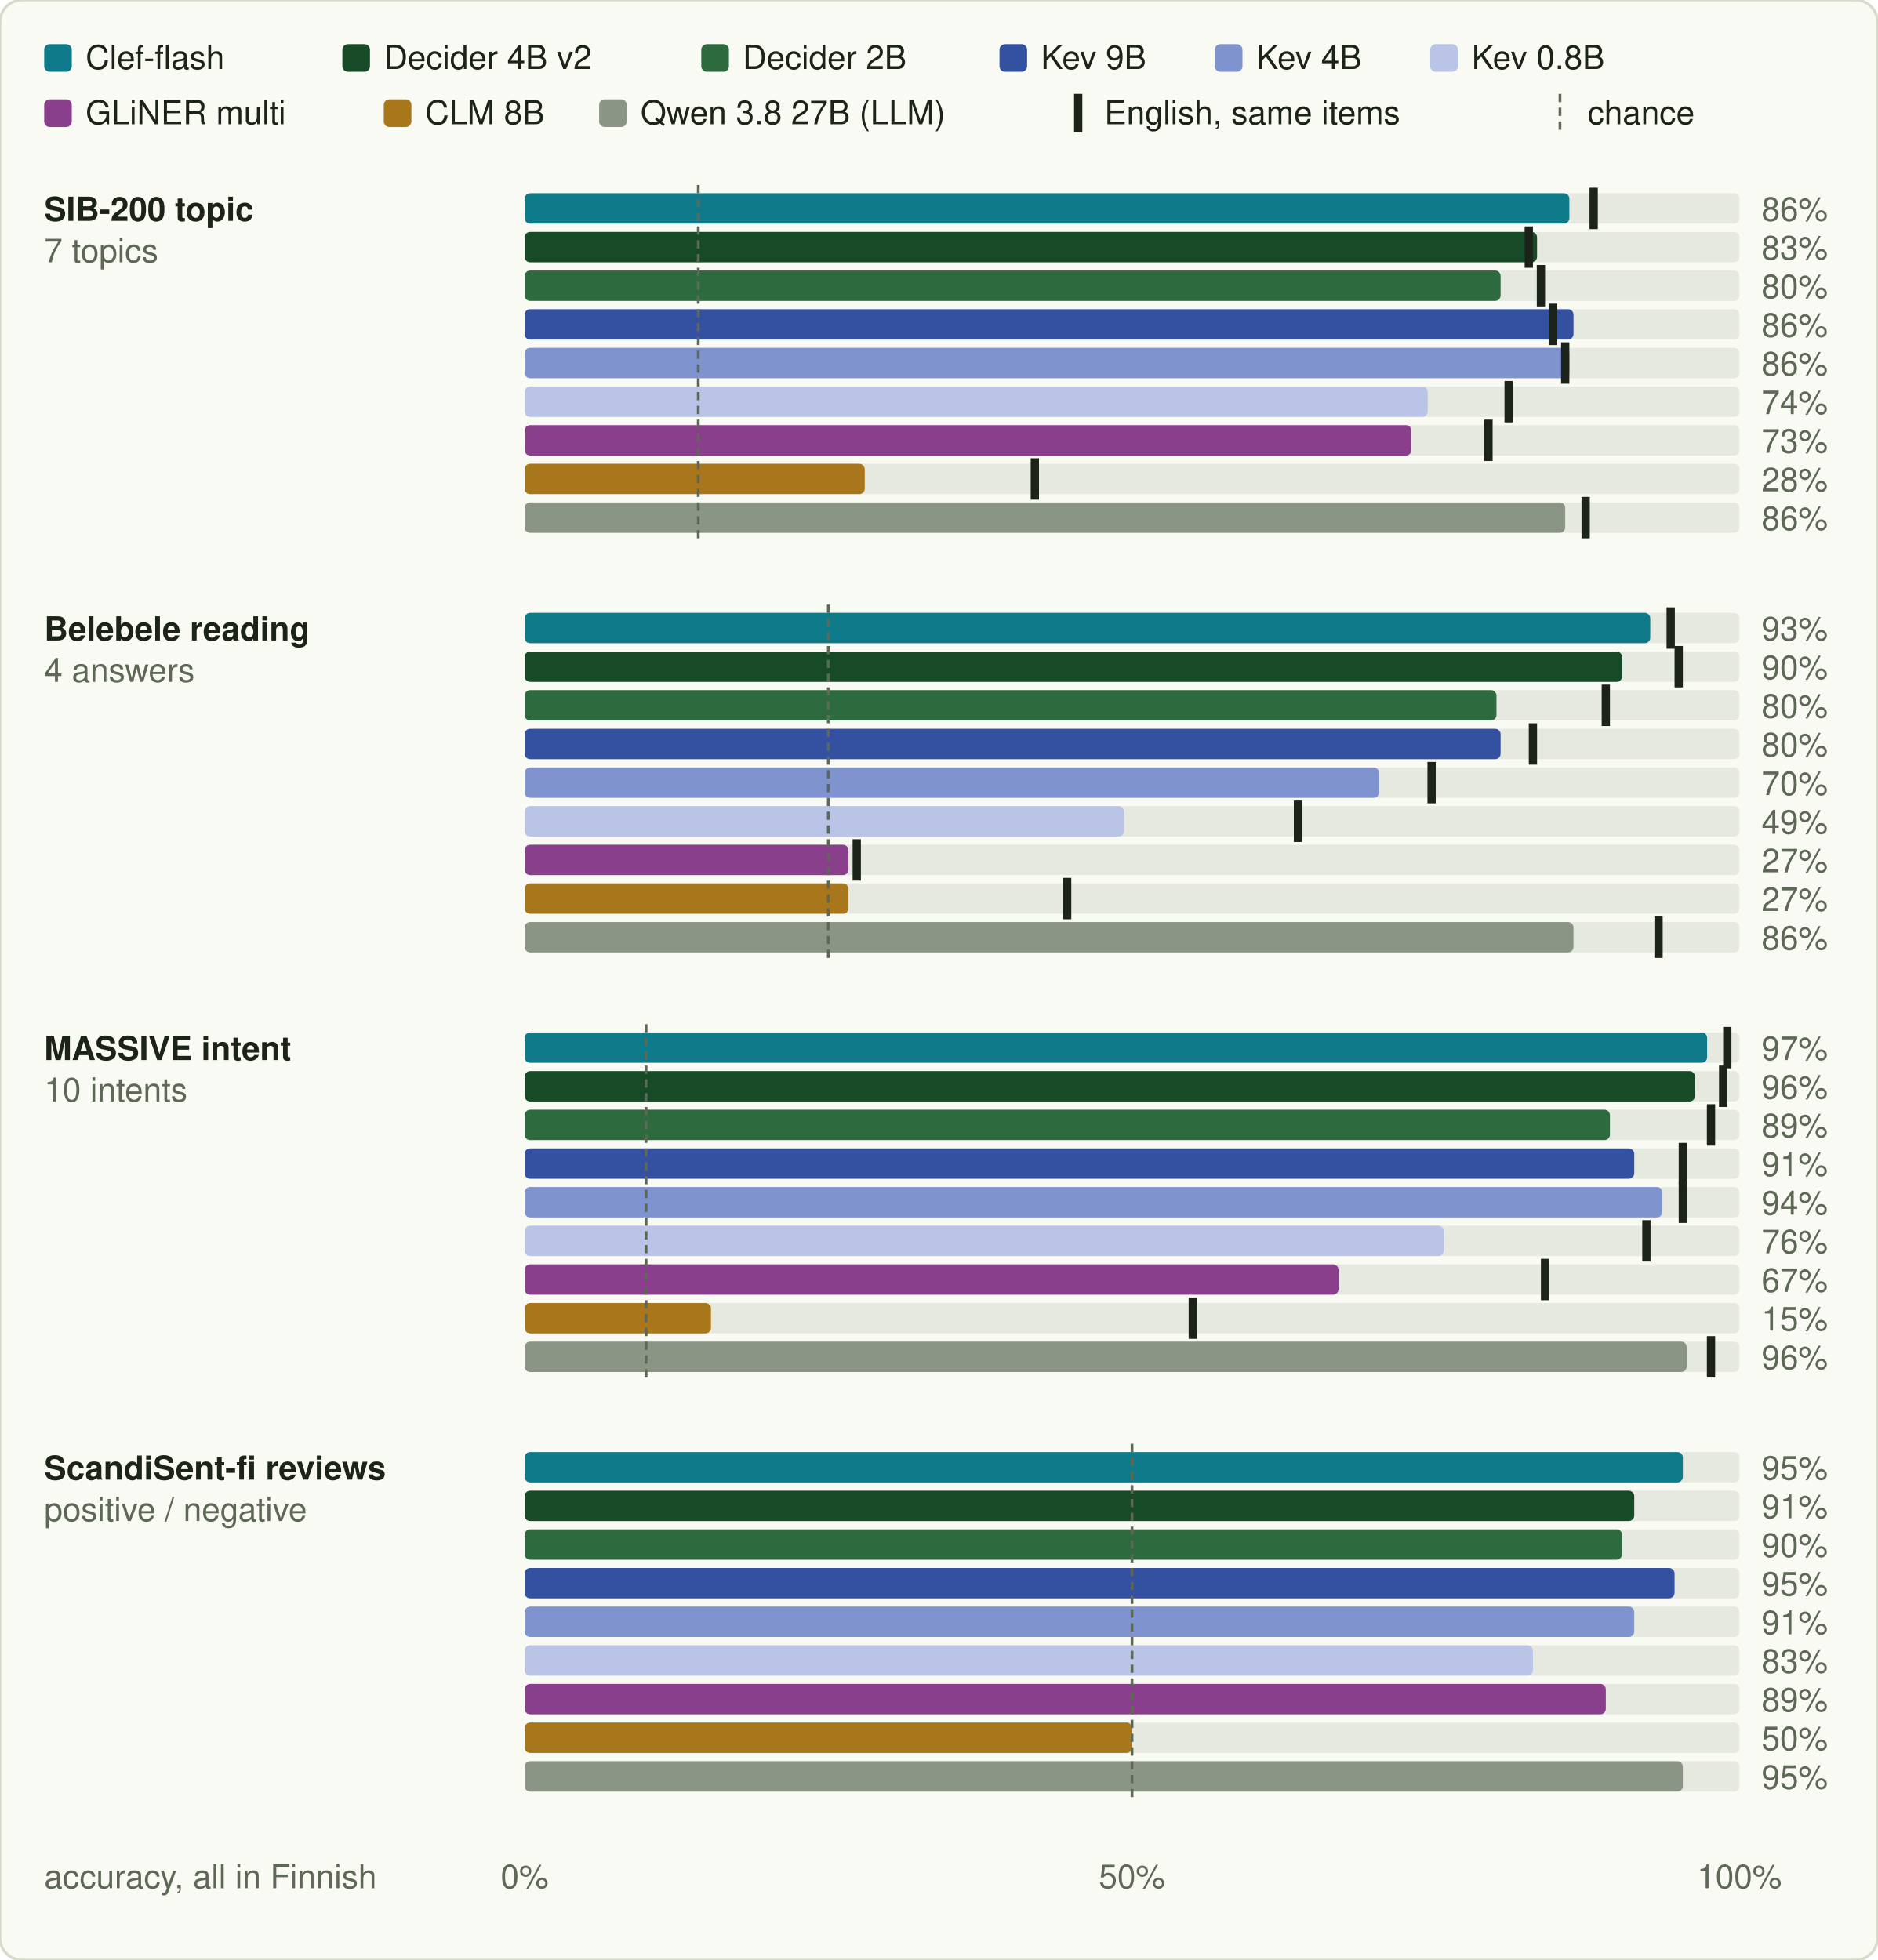
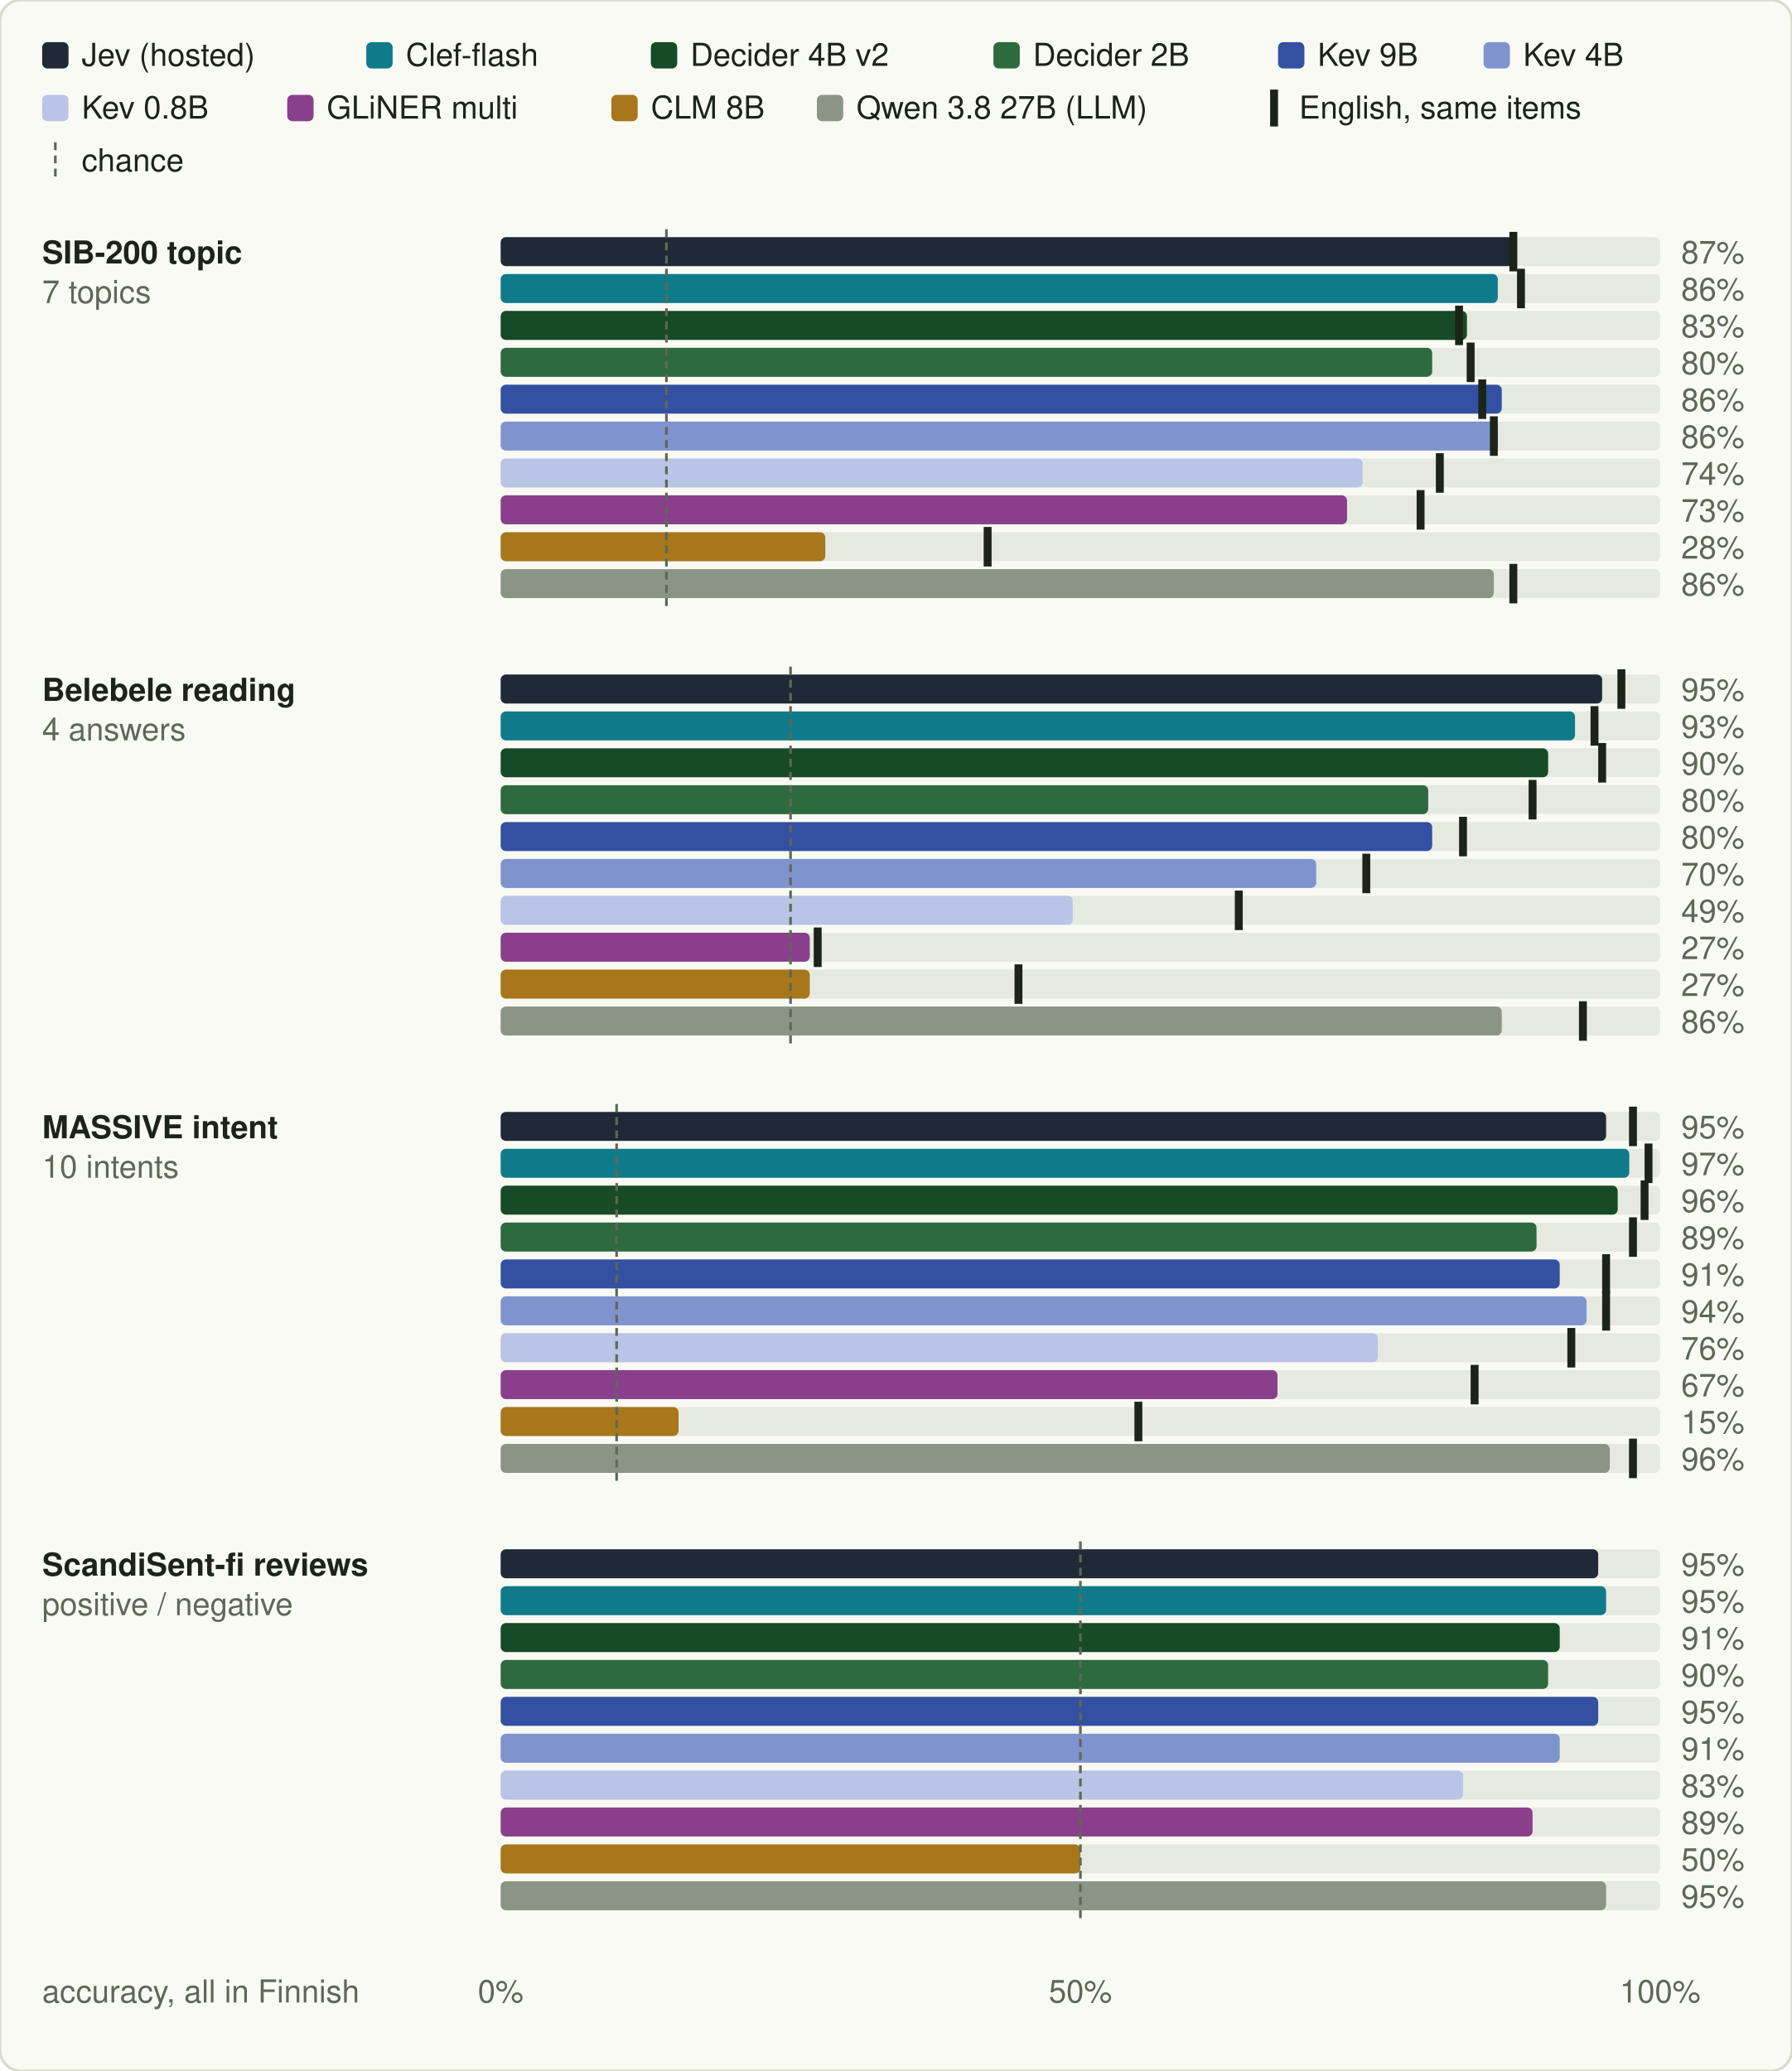
- <svg xmlns="http://www.w3.org/2000/svg" viewBox="0 0 680 710" width="680" height="710" font-family="-apple-system, Segoe UI, Helvetica, Arial, sans-serif" font-size="12">
-   <rect width="680" height="710" rx="8" fill="#f9faf4" stroke="#d6dbcb" />
-   <rect x="16" y="16" width="10" height="10" rx="2" fill="#0f7b8a" />
-   <text x="31" y="25" fill="#1c2419">Clef-flash</text>
-   <rect x="124" y="16" width="10" height="10" rx="2" fill="#174a26" />
-   <text x="139" y="25" fill="#1c2419">Decider 4B v2</text>
-   <rect x="254" y="16" width="10" height="10" rx="2" fill="#2d6a3e" />
-   <text x="269" y="25" fill="#1c2419">Decider 2B</text>
-   <rect x="362" y="16" width="10" height="10" rx="2" fill="#3450a1" />
-   <text x="377" y="25" fill="#1c2419">Kev 9B</text>
-   <rect x="440" y="16" width="10" height="10" rx="2" fill="#7f93cf" />
-   <text x="455" y="25" fill="#1c2419">Kev 4B</text>
-   <rect x="518" y="16" width="10" height="10" rx="2" fill="#b9c4e6" />
-   <text x="533" y="25" fill="#1c2419">Kev 0.8B</text>
-   <rect x="16" y="36" width="10" height="10" rx="2" fill="#8a3f8c" />
-   <text x="31" y="45" fill="#1c2419">GLiNER multi</text>
-   <rect x="139" y="36" width="10" height="10" rx="2" fill="#a8761b" />
-   <text x="154" y="45" fill="#1c2419">CLM 8B</text>
-   <rect x="217" y="36" width="10" height="10" rx="2" fill="#8b9585" />
-   <text x="232" y="45" fill="#1c2419">Qwen 3.8 27B (LLM)</text>
-   <rect x="389" y="34" width="3" height="14" fill="#1c2419" />
-   <text x="400" y="45" fill="#1c2419">English, same items</text>
-   <line x1="565" y1="34" x2="565" y2="48" stroke="#5d6857" stroke-dasharray="3 2" />
-   <text x="575" y="45" fill="#1c2419">chance</text>
-   <text x="16" y="80" fill="#1c2419" font-weight="600">SIB-200 topic</text>
-   <text x="16" y="95" fill="#5d6857">7 topics</text>
-   <rect x="190" y="70" width="440" height="11" rx="2" fill="#e6e9df" />
-   <rect x="190" y="70" width="378.4" height="11" rx="2" fill="#0f7b8a" />
-   <text x="638" y="80" fill="#5d6857">86%</text>
-   <rect x="575.7" y="68" width="3" height="15" fill="#1c2419" />
-   <rect x="190" y="84" width="440" height="11" rx="2" fill="#e6e9df" />
-   <rect x="190" y="84" width="366.7" height="11" rx="2" fill="#174a26" />
-   <text x="638" y="94" fill="#5d6857">83%</text>
-   <rect x="552.2" y="82" width="3" height="15" fill="#1c2419" />
-   <rect x="190" y="98" width="440" height="11" rx="2" fill="#e6e9df" />
-   <rect x="190" y="98" width="353.5" height="11" rx="2" fill="#2d6a3e" />
-   <text x="638" y="108" fill="#5d6857">80%</text>
-   <rect x="556.6" y="96" width="3" height="15" fill="#1c2419" />
-   <rect x="190" y="112" width="440" height="11" rx="2" fill="#e6e9df" />
-   <rect x="190" y="112" width="379.9" height="11" rx="2" fill="#3450a1" />
-   <text x="638" y="122" fill="#5d6857">86%</text>
-   <rect x="561.0" y="110" width="3" height="15" fill="#1c2419" />
-   <rect x="190" y="126" width="440" height="11" rx="2" fill="#e6e9df" />
-   <rect x="190" y="126" width="378.4" height="11" rx="2" fill="#7f93cf" />
-   <text x="638" y="136" fill="#5d6857">86%</text>
-   <rect x="565.4" y="124" width="3" height="15" fill="#1c2419" />
-   <rect x="190" y="140" width="440" height="11" rx="2" fill="#e6e9df" />
-   <rect x="190" y="140" width="327.1" height="11" rx="2" fill="#b9c4e6" />
-   <text x="638" y="150" fill="#5d6857">74%</text>
-   <rect x="544.9" y="138" width="3" height="15" fill="#1c2419" />
-   <rect x="190" y="154" width="440" height="11" rx="2" fill="#e6e9df" />
-   <rect x="190" y="154" width="321.2" height="11" rx="2" fill="#8a3f8c" />
-   <text x="638" y="164" fill="#5d6857">73%</text>
-   <rect x="537.6" y="152" width="3" height="15" fill="#1c2419" />
-   <rect x="190" y="168" width="440" height="11" rx="2" fill="#e6e9df" />
-   <rect x="190" y="168" width="123.2" height="11" rx="2" fill="#a8761b" />
-   <text x="638" y="178" fill="#5d6857">28%</text>
-   <rect x="373.3" y="166" width="3" height="15" fill="#1c2419" />
-   <rect x="190" y="182" width="440" height="11" rx="2" fill="#e6e9df" />
-   <rect x="190" y="182" width="376.9" height="11" rx="2" fill="#8b9585" />
-   <text x="638" y="192" fill="#5d6857">86%</text>
-   <rect x="572.8" y="180" width="3" height="15" fill="#1c2419" />
-   <line x1="252.9" y1="67" x2="252.9" y2="196" stroke="#5d6857" stroke-dasharray="3 2" />
-   <text x="16" y="232" fill="#1c2419" font-weight="600">Belebele reading</text>
-   <text x="16" y="247" fill="#5d6857">4 answers</text>
-   <rect x="190" y="222" width="440" height="11" rx="2" fill="#e6e9df" />
-   <rect x="190" y="222" width="407.7" height="11" rx="2" fill="#0f7b8a" />
-   <text x="638" y="232" fill="#5d6857">93%</text>
-   <rect x="603.6" y="220" width="3" height="15" fill="#1c2419" />
-   <rect x="190" y="236" width="440" height="11" rx="2" fill="#e6e9df" />
-   <rect x="190" y="236" width="397.5" height="11" rx="2" fill="#174a26" />
-   <text x="638" y="246" fill="#5d6857">90%</text>
-   <rect x="606.5" y="234" width="3" height="15" fill="#1c2419" />
-   <rect x="190" y="250" width="440" height="11" rx="2" fill="#e6e9df" />
-   <rect x="190" y="250" width="352.0" height="11" rx="2" fill="#2d6a3e" />
-   <text x="638" y="260" fill="#5d6857">80%</text>
-   <rect x="580.1" y="248" width="3" height="15" fill="#1c2419" />
-   <rect x="190" y="264" width="440" height="11" rx="2" fill="#e6e9df" />
-   <rect x="190" y="264" width="353.5" height="11" rx="2" fill="#3450a1" />
-   <text x="638" y="274" fill="#5d6857">80%</text>
-   <rect x="553.7" y="262" width="3" height="15" fill="#1c2419" />
-   <rect x="190" y="278" width="440" height="11" rx="2" fill="#e6e9df" />
-   <rect x="190" y="278" width="309.5" height="11" rx="2" fill="#7f93cf" />
-   <text x="638" y="288" fill="#5d6857">70%</text>
-   <rect x="517.0" y="276" width="3" height="15" fill="#1c2419" />
-   <rect x="190" y="292" width="440" height="11" rx="2" fill="#e6e9df" />
-   <rect x="190" y="292" width="217.1" height="11" rx="2" fill="#b9c4e6" />
-   <text x="638" y="302" fill="#5d6857">49%</text>
-   <rect x="468.6" y="290" width="3" height="15" fill="#1c2419" />
-   <rect x="190" y="306" width="440" height="11" rx="2" fill="#e6e9df" />
-   <rect x="190" y="306" width="117.3" height="11" rx="2" fill="#8a3f8c" />
-   <text x="638" y="316" fill="#5d6857">27%</text>
-   <rect x="308.8" y="304" width="3" height="15" fill="#1c2419" />
-   <rect x="190" y="320" width="440" height="11" rx="2" fill="#e6e9df" />
-   <rect x="190" y="320" width="117.3" height="11" rx="2" fill="#a8761b" />
-   <text x="638" y="330" fill="#5d6857">27%</text>
-   <rect x="385.0" y="318" width="3" height="15" fill="#1c2419" />
-   <rect x="190" y="334" width="440" height="11" rx="2" fill="#e6e9df" />
-   <rect x="190" y="334" width="379.9" height="11" rx="2" fill="#8b9585" />
-   <text x="638" y="344" fill="#5d6857">86%</text>
-   <rect x="599.2" y="332" width="3" height="15" fill="#1c2419" />
-   <line x1="300.0" y1="219" x2="300.0" y2="348" stroke="#5d6857" stroke-dasharray="3 2" />
-   <text x="16" y="384" fill="#1c2419" font-weight="600">MASSIVE intent</text>
-   <text x="16" y="399" fill="#5d6857">10 intents</text>
-   <rect x="190" y="374" width="440" height="11" rx="2" fill="#e6e9df" />
-   <rect x="190" y="374" width="428.3" height="11" rx="2" fill="#0f7b8a" />
-   <text x="638" y="384" fill="#5d6857">97%</text>
-   <rect x="624.1" y="372" width="3" height="15" fill="#1c2419" />
-   <rect x="190" y="388" width="440" height="11" rx="2" fill="#e6e9df" />
-   <rect x="190" y="388" width="423.9" height="11" rx="2" fill="#174a26" />
-   <text x="638" y="398" fill="#5d6857">96%</text>
-   <rect x="622.6" y="386" width="3" height="15" fill="#1c2419" />
-   <rect x="190" y="402" width="440" height="11" rx="2" fill="#e6e9df" />
-   <rect x="190" y="402" width="393.1" height="11" rx="2" fill="#2d6a3e" />
-   <text x="638" y="412" fill="#5d6857">89%</text>
-   <rect x="618.2" y="400" width="3" height="15" fill="#1c2419" />
-   <rect x="190" y="416" width="440" height="11" rx="2" fill="#e6e9df" />
-   <rect x="190" y="416" width="401.9" height="11" rx="2" fill="#3450a1" />
-   <text x="638" y="426" fill="#5d6857">91%</text>
-   <rect x="608.0" y="414" width="3" height="15" fill="#1c2419" />
-   <rect x="190" y="430" width="440" height="11" rx="2" fill="#e6e9df" />
-   <rect x="190" y="430" width="412.1" height="11" rx="2" fill="#7f93cf" />
-   <text x="638" y="440" fill="#5d6857">94%</text>
-   <rect x="608.0" y="428" width="3" height="15" fill="#1c2419" />
-   <rect x="190" y="444" width="440" height="11" rx="2" fill="#e6e9df" />
-   <rect x="190" y="444" width="332.9" height="11" rx="2" fill="#b9c4e6" />
-   <text x="638" y="454" fill="#5d6857">76%</text>
-   <rect x="594.8" y="442" width="3" height="15" fill="#1c2419" />
-   <rect x="190" y="458" width="440" height="11" rx="2" fill="#e6e9df" />
-   <rect x="190" y="458" width="294.8" height="11" rx="2" fill="#8a3f8c" />
-   <text x="638" y="468" fill="#5d6857">67%</text>
-   <rect x="558.1" y="456" width="3" height="15" fill="#1c2419" />
-   <rect x="190" y="472" width="440" height="11" rx="2" fill="#e6e9df" />
-   <rect x="190" y="472" width="67.5" height="11" rx="2" fill="#a8761b" />
-   <text x="638" y="482" fill="#5d6857">15%</text>
-   <rect x="430.5" y="470" width="3" height="15" fill="#1c2419" />
-   <rect x="190" y="486" width="440" height="11" rx="2" fill="#e6e9df" />
-   <rect x="190" y="486" width="420.9" height="11" rx="2" fill="#8b9585" />
-   <text x="638" y="496" fill="#5d6857">96%</text>
-   <rect x="618.2" y="484" width="3" height="15" fill="#1c2419" />
-   <line x1="234.0" y1="371" x2="234.0" y2="500" stroke="#5d6857" stroke-dasharray="3 2" />
-   <text x="16" y="536" fill="#1c2419" font-weight="600">ScandiSent-fi reviews</text>
-   <text x="16" y="551" fill="#5d6857">positive / negative</text>
-   <rect x="190" y="526" width="440" height="11" rx="2" fill="#e6e9df" />
-   <rect x="190" y="526" width="419.5" height="11" rx="2" fill="#0f7b8a" />
-   <text x="638" y="536" fill="#5d6857">95%</text>
-   <rect x="190" y="540" width="440" height="11" rx="2" fill="#e6e9df" />
-   <rect x="190" y="540" width="401.9" height="11" rx="2" fill="#174a26" />
-   <text x="638" y="550" fill="#5d6857">91%</text>
-   <rect x="190" y="554" width="440" height="11" rx="2" fill="#e6e9df" />
-   <rect x="190" y="554" width="397.5" height="11" rx="2" fill="#2d6a3e" />
-   <text x="638" y="564" fill="#5d6857">90%</text>
-   <rect x="190" y="568" width="440" height="11" rx="2" fill="#e6e9df" />
-   <rect x="190" y="568" width="416.5" height="11" rx="2" fill="#3450a1" />
-   <text x="638" y="578" fill="#5d6857">95%</text>
-   <rect x="190" y="582" width="440" height="11" rx="2" fill="#e6e9df" />
-   <rect x="190" y="582" width="401.9" height="11" rx="2" fill="#7f93cf" />
-   <text x="638" y="592" fill="#5d6857">91%</text>
-   <rect x="190" y="596" width="440" height="11" rx="2" fill="#e6e9df" />
-   <rect x="190" y="596" width="365.2" height="11" rx="2" fill="#b9c4e6" />
-   <text x="638" y="606" fill="#5d6857">83%</text>
-   <rect x="190" y="610" width="440" height="11" rx="2" fill="#e6e9df" />
-   <rect x="190" y="610" width="391.6" height="11" rx="2" fill="#8a3f8c" />
-   <text x="638" y="620" fill="#5d6857">89%</text>
-   <rect x="190" y="624" width="440" height="11" rx="2" fill="#e6e9df" />
-   <rect x="190" y="624" width="220.0" height="11" rx="2" fill="#a8761b" />
-   <text x="638" y="634" fill="#5d6857">50%</text>
-   <rect x="190" y="638" width="440" height="11" rx="2" fill="#e6e9df" />
-   <rect x="190" y="638" width="419.5" height="11" rx="2" fill="#8b9585" />
-   <text x="638" y="648" fill="#5d6857">95%</text>
-   <line x1="410.0" y1="523" x2="410.0" y2="652" stroke="#5d6857" stroke-dasharray="3 2" />
-   <text x="190" y="684" fill="#5d6857" text-anchor="middle">0%</text>
-   <text x="410.0" y="684" fill="#5d6857" text-anchor="middle">50%</text>
-   <text x="630" y="684" fill="#5d6857" text-anchor="middle">100%</text>
-   <text x="16" y="684" fill="#5d6857">accuracy, all in Finnish</text>
+ <svg xmlns="http://www.w3.org/2000/svg" viewBox="0 0 680 786" width="680" height="786" font-family="-apple-system, Segoe UI, Helvetica, Arial, sans-serif" font-size="12">
+   <rect width="680" height="786" rx="8" fill="#f9faf4" stroke="#d6dbcb" />
+   <rect x="16" y="16" width="10" height="10" rx="2" fill="#1f2937" />
+   <text x="31" y="25" fill="#1c2419">Jev (hosted)</text>
+   <rect x="139" y="16" width="10" height="10" rx="2" fill="#0f7b8a" />
+   <text x="154" y="25" fill="#1c2419">Clef-flash</text>
+   <rect x="247" y="16" width="10" height="10" rx="2" fill="#174a26" />
+   <text x="262" y="25" fill="#1c2419">Decider 4B v2</text>
+   <rect x="377" y="16" width="10" height="10" rx="2" fill="#2d6a3e" />
+   <text x="392" y="25" fill="#1c2419">Decider 2B</text>
+   <rect x="485" y="16" width="10" height="10" rx="2" fill="#3450a1" />
+   <text x="500" y="25" fill="#1c2419">Kev 9B</text>
+   <rect x="563" y="16" width="10" height="10" rx="2" fill="#7f93cf" />
+   <text x="578" y="25" fill="#1c2419">Kev 4B</text>
+   <rect x="16" y="36" width="10" height="10" rx="2" fill="#b9c4e6" />
+   <text x="31" y="45" fill="#1c2419">Kev 0.8B</text>
+   <rect x="109" y="36" width="10" height="10" rx="2" fill="#8a3f8c" />
+   <text x="124" y="45" fill="#1c2419">GLiNER multi</text>
+   <rect x="232" y="36" width="10" height="10" rx="2" fill="#a8761b" />
+   <text x="247" y="45" fill="#1c2419">CLM 8B</text>
+   <rect x="310" y="36" width="10" height="10" rx="2" fill="#8b9585" />
+   <text x="325" y="45" fill="#1c2419">Qwen 3.8 27B (LLM)</text>
+   <rect x="482" y="34" width="3" height="14" fill="#1c2419" />
+   <text x="493" y="45" fill="#1c2419">English, same items</text>
+   <line x1="21" y1="54" x2="21" y2="68" stroke="#5d6857" stroke-dasharray="3 2" />
+   <text x="31" y="65" fill="#1c2419">chance</text>
+   <text x="16" y="100" fill="#1c2419" font-weight="600">SIB-200 topic</text>
+   <text x="16" y="115" fill="#5d6857">7 topics</text>
+   <rect x="190" y="90" width="440" height="11" rx="2" fill="#e6e9df" />
+   <rect x="190" y="90" width="384.3" height="11" rx="2" fill="#1f2937" />
+   <text x="638" y="100" fill="#5d6857">87%</text>
+   <rect x="572.8" y="88" width="3" height="15" fill="#1c2419" />
+   <rect x="190" y="104" width="440" height="11" rx="2" fill="#e6e9df" />
+   <rect x="190" y="104" width="378.4" height="11" rx="2" fill="#0f7b8a" />
+   <text x="638" y="114" fill="#5d6857">86%</text>
+   <rect x="575.7" y="102" width="3" height="15" fill="#1c2419" />
+   <rect x="190" y="118" width="440" height="11" rx="2" fill="#e6e9df" />
+   <rect x="190" y="118" width="366.7" height="11" rx="2" fill="#174a26" />
+   <text x="638" y="128" fill="#5d6857">83%</text>
+   <rect x="552.2" y="116" width="3" height="15" fill="#1c2419" />
+   <rect x="190" y="132" width="440" height="11" rx="2" fill="#e6e9df" />
+   <rect x="190" y="132" width="353.5" height="11" rx="2" fill="#2d6a3e" />
+   <text x="638" y="142" fill="#5d6857">80%</text>
+   <rect x="556.6" y="130" width="3" height="15" fill="#1c2419" />
+   <rect x="190" y="146" width="440" height="11" rx="2" fill="#e6e9df" />
+   <rect x="190" y="146" width="379.9" height="11" rx="2" fill="#3450a1" />
+   <text x="638" y="156" fill="#5d6857">86%</text>
+   <rect x="561.0" y="144" width="3" height="15" fill="#1c2419" />
+   <rect x="190" y="160" width="440" height="11" rx="2" fill="#e6e9df" />
+   <rect x="190" y="160" width="378.4" height="11" rx="2" fill="#7f93cf" />
+   <text x="638" y="170" fill="#5d6857">86%</text>
+   <rect x="565.4" y="158" width="3" height="15" fill="#1c2419" />
+   <rect x="190" y="174" width="440" height="11" rx="2" fill="#e6e9df" />
+   <rect x="190" y="174" width="327.1" height="11" rx="2" fill="#b9c4e6" />
+   <text x="638" y="184" fill="#5d6857">74%</text>
+   <rect x="544.9" y="172" width="3" height="15" fill="#1c2419" />
+   <rect x="190" y="188" width="440" height="11" rx="2" fill="#e6e9df" />
+   <rect x="190" y="188" width="321.2" height="11" rx="2" fill="#8a3f8c" />
+   <text x="638" y="198" fill="#5d6857">73%</text>
+   <rect x="537.6" y="186" width="3" height="15" fill="#1c2419" />
+   <rect x="190" y="202" width="440" height="11" rx="2" fill="#e6e9df" />
+   <rect x="190" y="202" width="123.2" height="11" rx="2" fill="#a8761b" />
+   <text x="638" y="212" fill="#5d6857">28%</text>
+   <rect x="373.3" y="200" width="3" height="15" fill="#1c2419" />
+   <rect x="190" y="216" width="440" height="11" rx="2" fill="#e6e9df" />
+   <rect x="190" y="216" width="376.9" height="11" rx="2" fill="#8b9585" />
+   <text x="638" y="226" fill="#5d6857">86%</text>
+   <rect x="572.8" y="214" width="3" height="15" fill="#1c2419" />
+   <line x1="252.9" y1="87" x2="252.9" y2="230" stroke="#5d6857" stroke-dasharray="3 2" />
+   <text x="16" y="266" fill="#1c2419" font-weight="600">Belebele reading</text>
+   <text x="16" y="281" fill="#5d6857">4 answers</text>
+   <rect x="190" y="256" width="440" height="11" rx="2" fill="#e6e9df" />
+   <rect x="190" y="256" width="418.0" height="11" rx="2" fill="#1f2937" />
+   <text x="638" y="266" fill="#5d6857">95%</text>
+   <rect x="613.8" y="254" width="3" height="15" fill="#1c2419" />
+   <rect x="190" y="270" width="440" height="11" rx="2" fill="#e6e9df" />
+   <rect x="190" y="270" width="407.7" height="11" rx="2" fill="#0f7b8a" />
+   <text x="638" y="280" fill="#5d6857">93%</text>
+   <rect x="603.6" y="268" width="3" height="15" fill="#1c2419" />
+   <rect x="190" y="284" width="440" height="11" rx="2" fill="#e6e9df" />
+   <rect x="190" y="284" width="397.5" height="11" rx="2" fill="#174a26" />
+   <text x="638" y="294" fill="#5d6857">90%</text>
+   <rect x="606.5" y="282" width="3" height="15" fill="#1c2419" />
+   <rect x="190" y="298" width="440" height="11" rx="2" fill="#e6e9df" />
+   <rect x="190" y="298" width="352.0" height="11" rx="2" fill="#2d6a3e" />
+   <text x="638" y="308" fill="#5d6857">80%</text>
+   <rect x="580.1" y="296" width="3" height="15" fill="#1c2419" />
+   <rect x="190" y="312" width="440" height="11" rx="2" fill="#e6e9df" />
+   <rect x="190" y="312" width="353.5" height="11" rx="2" fill="#3450a1" />
+   <text x="638" y="322" fill="#5d6857">80%</text>
+   <rect x="553.7" y="310" width="3" height="15" fill="#1c2419" />
+   <rect x="190" y="326" width="440" height="11" rx="2" fill="#e6e9df" />
+   <rect x="190" y="326" width="309.5" height="11" rx="2" fill="#7f93cf" />
+   <text x="638" y="336" fill="#5d6857">70%</text>
+   <rect x="517.0" y="324" width="3" height="15" fill="#1c2419" />
+   <rect x="190" y="340" width="440" height="11" rx="2" fill="#e6e9df" />
+   <rect x="190" y="340" width="217.1" height="11" rx="2" fill="#b9c4e6" />
+   <text x="638" y="350" fill="#5d6857">49%</text>
+   <rect x="468.6" y="338" width="3" height="15" fill="#1c2419" />
+   <rect x="190" y="354" width="440" height="11" rx="2" fill="#e6e9df" />
+   <rect x="190" y="354" width="117.3" height="11" rx="2" fill="#8a3f8c" />
+   <text x="638" y="364" fill="#5d6857">27%</text>
+   <rect x="308.8" y="352" width="3" height="15" fill="#1c2419" />
+   <rect x="190" y="368" width="440" height="11" rx="2" fill="#e6e9df" />
+   <rect x="190" y="368" width="117.3" height="11" rx="2" fill="#a8761b" />
+   <text x="638" y="378" fill="#5d6857">27%</text>
+   <rect x="385.0" y="366" width="3" height="15" fill="#1c2419" />
+   <rect x="190" y="382" width="440" height="11" rx="2" fill="#e6e9df" />
+   <rect x="190" y="382" width="379.9" height="11" rx="2" fill="#8b9585" />
+   <text x="638" y="392" fill="#5d6857">86%</text>
+   <rect x="599.2" y="380" width="3" height="15" fill="#1c2419" />
+   <line x1="300.0" y1="253" x2="300.0" y2="396" stroke="#5d6857" stroke-dasharray="3 2" />
+   <text x="16" y="432" fill="#1c2419" font-weight="600">MASSIVE intent</text>
+   <text x="16" y="447" fill="#5d6857">10 intents</text>
+   <rect x="190" y="422" width="440" height="11" rx="2" fill="#e6e9df" />
+   <rect x="190" y="422" width="419.5" height="11" rx="2" fill="#1f2937" />
+   <text x="638" y="432" fill="#5d6857">95%</text>
+   <rect x="618.2" y="420" width="3" height="15" fill="#1c2419" />
+   <rect x="190" y="436" width="440" height="11" rx="2" fill="#e6e9df" />
+   <rect x="190" y="436" width="428.3" height="11" rx="2" fill="#0f7b8a" />
+   <text x="638" y="446" fill="#5d6857">97%</text>
+   <rect x="624.1" y="434" width="3" height="15" fill="#1c2419" />
+   <rect x="190" y="450" width="440" height="11" rx="2" fill="#e6e9df" />
+   <rect x="190" y="450" width="423.9" height="11" rx="2" fill="#174a26" />
+   <text x="638" y="460" fill="#5d6857">96%</text>
+   <rect x="622.6" y="448" width="3" height="15" fill="#1c2419" />
+   <rect x="190" y="464" width="440" height="11" rx="2" fill="#e6e9df" />
+   <rect x="190" y="464" width="393.1" height="11" rx="2" fill="#2d6a3e" />
+   <text x="638" y="474" fill="#5d6857">89%</text>
+   <rect x="618.2" y="462" width="3" height="15" fill="#1c2419" />
+   <rect x="190" y="478" width="440" height="11" rx="2" fill="#e6e9df" />
+   <rect x="190" y="478" width="401.9" height="11" rx="2" fill="#3450a1" />
+   <text x="638" y="488" fill="#5d6857">91%</text>
+   <rect x="608.0" y="476" width="3" height="15" fill="#1c2419" />
+   <rect x="190" y="492" width="440" height="11" rx="2" fill="#e6e9df" />
+   <rect x="190" y="492" width="412.1" height="11" rx="2" fill="#7f93cf" />
+   <text x="638" y="502" fill="#5d6857">94%</text>
+   <rect x="608.0" y="490" width="3" height="15" fill="#1c2419" />
+   <rect x="190" y="506" width="440" height="11" rx="2" fill="#e6e9df" />
+   <rect x="190" y="506" width="332.9" height="11" rx="2" fill="#b9c4e6" />
+   <text x="638" y="516" fill="#5d6857">76%</text>
+   <rect x="594.8" y="504" width="3" height="15" fill="#1c2419" />
+   <rect x="190" y="520" width="440" height="11" rx="2" fill="#e6e9df" />
+   <rect x="190" y="520" width="294.8" height="11" rx="2" fill="#8a3f8c" />
+   <text x="638" y="530" fill="#5d6857">67%</text>
+   <rect x="558.1" y="518" width="3" height="15" fill="#1c2419" />
+   <rect x="190" y="534" width="440" height="11" rx="2" fill="#e6e9df" />
+   <rect x="190" y="534" width="67.5" height="11" rx="2" fill="#a8761b" />
+   <text x="638" y="544" fill="#5d6857">15%</text>
+   <rect x="430.5" y="532" width="3" height="15" fill="#1c2419" />
+   <rect x="190" y="548" width="440" height="11" rx="2" fill="#e6e9df" />
+   <rect x="190" y="548" width="420.9" height="11" rx="2" fill="#8b9585" />
+   <text x="638" y="558" fill="#5d6857">96%</text>
+   <rect x="618.2" y="546" width="3" height="15" fill="#1c2419" />
+   <line x1="234.0" y1="419" x2="234.0" y2="562" stroke="#5d6857" stroke-dasharray="3 2" />
+   <text x="16" y="598" fill="#1c2419" font-weight="600">ScandiSent-fi reviews</text>
+   <text x="16" y="613" fill="#5d6857">positive / negative</text>
+   <rect x="190" y="588" width="440" height="11" rx="2" fill="#e6e9df" />
+   <rect x="190" y="588" width="416.5" height="11" rx="2" fill="#1f2937" />
+   <text x="638" y="598" fill="#5d6857">95%</text>
+   <rect x="190" y="602" width="440" height="11" rx="2" fill="#e6e9df" />
+   <rect x="190" y="602" width="419.5" height="11" rx="2" fill="#0f7b8a" />
+   <text x="638" y="612" fill="#5d6857">95%</text>
+   <rect x="190" y="616" width="440" height="11" rx="2" fill="#e6e9df" />
+   <rect x="190" y="616" width="401.9" height="11" rx="2" fill="#174a26" />
+   <text x="638" y="626" fill="#5d6857">91%</text>
+   <rect x="190" y="630" width="440" height="11" rx="2" fill="#e6e9df" />
+   <rect x="190" y="630" width="397.5" height="11" rx="2" fill="#2d6a3e" />
+   <text x="638" y="640" fill="#5d6857">90%</text>
+   <rect x="190" y="644" width="440" height="11" rx="2" fill="#e6e9df" />
+   <rect x="190" y="644" width="416.5" height="11" rx="2" fill="#3450a1" />
+   <text x="638" y="654" fill="#5d6857">95%</text>
+   <rect x="190" y="658" width="440" height="11" rx="2" fill="#e6e9df" />
+   <rect x="190" y="658" width="401.9" height="11" rx="2" fill="#7f93cf" />
+   <text x="638" y="668" fill="#5d6857">91%</text>
+   <rect x="190" y="672" width="440" height="11" rx="2" fill="#e6e9df" />
+   <rect x="190" y="672" width="365.2" height="11" rx="2" fill="#b9c4e6" />
+   <text x="638" y="682" fill="#5d6857">83%</text>
+   <rect x="190" y="686" width="440" height="11" rx="2" fill="#e6e9df" />
+   <rect x="190" y="686" width="391.6" height="11" rx="2" fill="#8a3f8c" />
+   <text x="638" y="696" fill="#5d6857">89%</text>
+   <rect x="190" y="700" width="440" height="11" rx="2" fill="#e6e9df" />
+   <rect x="190" y="700" width="220.0" height="11" rx="2" fill="#a8761b" />
+   <text x="638" y="710" fill="#5d6857">50%</text>
+   <rect x="190" y="714" width="440" height="11" rx="2" fill="#e6e9df" />
+   <rect x="190" y="714" width="419.5" height="11" rx="2" fill="#8b9585" />
+   <text x="638" y="724" fill="#5d6857">95%</text>
+   <line x1="410.0" y1="585" x2="410.0" y2="728" stroke="#5d6857" stroke-dasharray="3 2" />
+   <text x="190" y="760" fill="#5d6857" text-anchor="middle">0%</text>
+   <text x="410.0" y="760" fill="#5d6857" text-anchor="middle">50%</text>
+   <text x="630" y="760" fill="#5d6857" text-anchor="middle">100%</text>
+   <text x="16" y="760" fill="#5d6857">accuracy, all in Finnish</text>
</svg>
